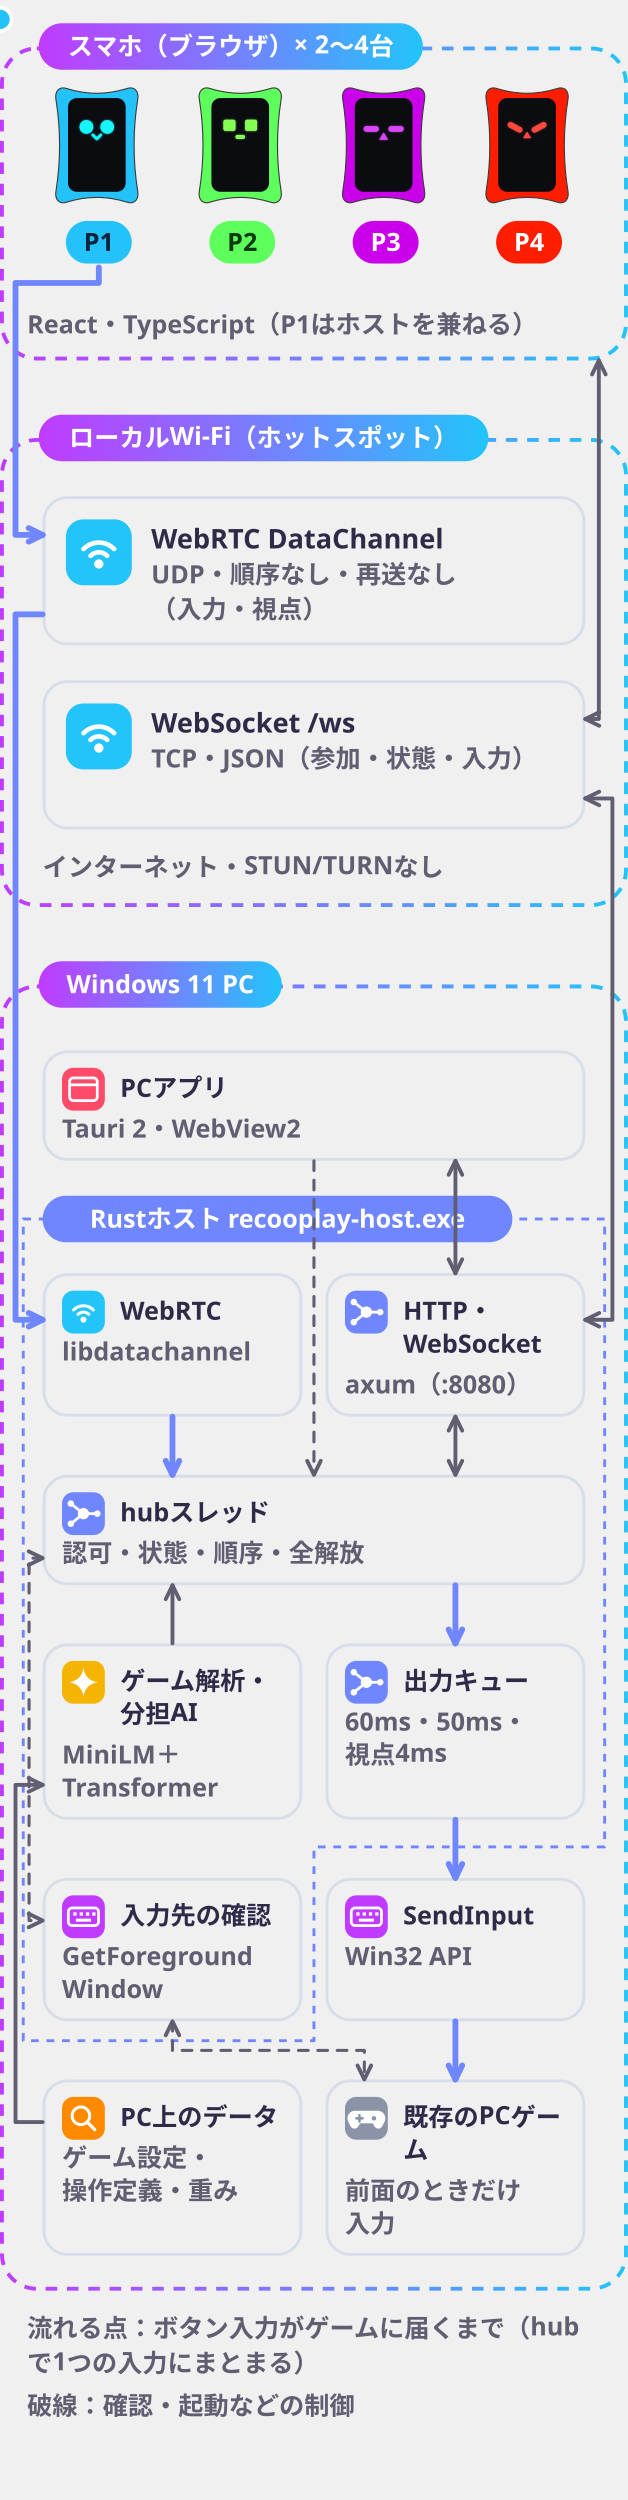
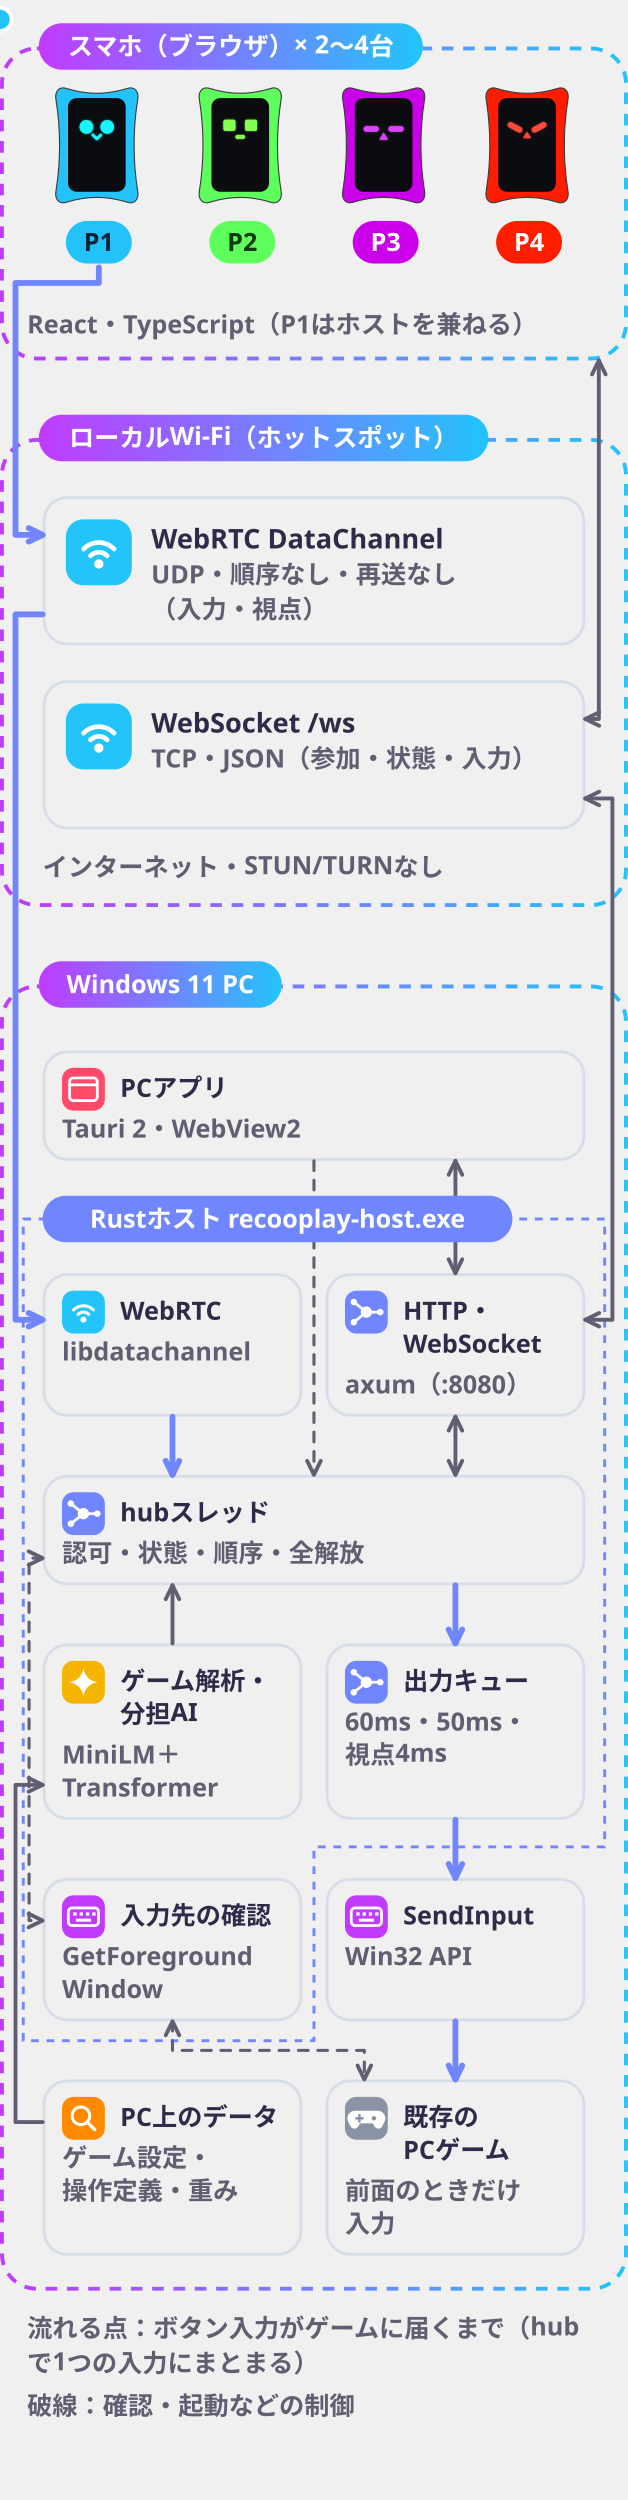
<svg xmlns="http://www.w3.org/2000/svg" viewBox="0 0 324 1290" width="324" height="1290" role="img">
  <defs>
    <filter id="glow" x="-30%" y="-30%" width="160%" height="160%">
      <feGaussianBlur stdDeviation="1.6" result="b" />
      <feMerge>
        <feMergeNode in="b" />
        <feMergeNode in="SourceGraphic" />
      </feMerge>
    </filter>
    <linearGradient id="brand" x1="0" y1="0" x2="1" y2="0">
      <stop offset="0" stop-color="#C03BFF" />
      <stop offset=".55" stop-color="#6F86FF" />
      <stop offset="1" stop-color="#22C4FA" />
    </linearGradient>
    <linearGradient id="bg" x1="0" y1="0" x2="1" y2="1">
      <stop offset="0" stop-color="#E8FAFF" />
      <stop offset="1" stop-color="#FFF5DC" />
    </linearGradient>
    <style>
.jp{font-family:'Hiragino Sans','Hiragino Kaku Gothic ProN','Yu Gothic UI','Yu Gothic','Meiryo','Noto Sans JP','Noto Sans CJK JP',sans-serif}
.disp{font-family:Impact,Haettenschweiler,'Anton','Arial Narrow Bold','Arial Black',sans-serif}
.gh{font-family:-apple-system,BlinkMacSystemFont,'Segoe UI','Noto Sans',Helvetica,Arial,sans-serif}
.rnd{font-family:RcRounded,'Hiragino Maru Gothic ProN','Yu Gothic UI','Noto Sans JP',sans-serif}
.hand{font-family:RcHand,'Hiragino Maru Gothic ProN','Yu Gothic UI','Noto Sans JP',sans-serif}
.mono{font-family:ui-monospace,SFMono-Regular,'Cascadia Mono',Consolas,'Liberation Mono',monospace}

@keyframes bob{0%,100%{transform:translateY(0)}50%{transform:translateY(-5px)}}
@keyframes blink{0%,90%,100%{transform:scaleY(1)}94%{transform:scaleY(.12)}}
@keyframes flow{to{stroke-dashoffset:-28}}
@keyframes pulse{0%,100%{opacity:.55}50%{opacity:1}}
.bob{animation:bob 2.6s ease-in-out infinite}
.eyes{transform-box:fill-box;transform-origin:center;animation:blink 4.8s infinite}
.flow{stroke-dasharray:6 8;animation:flow 1.1s linear infinite}
.pulse{animation:pulse 2.4s ease-in-out infinite}
@media (prefers-reduced-motion:reduce){.bob,.eyes,.flow,.pulse{animation:none}}
@media (prefers-reduced-motion:reduce){.pk{display:none}}</style>
  </defs>
  <g transform="translate(0 10)">
    <rect x="1" y="499" width="322" height="672" rx="18" fill="none" stroke="url(#brand)" stroke-width="2" stroke-dasharray="6 5" />
    <rect x="20" y="486" width="125.4" height="24" rx="12" fill="url(#brand)" />
    <text x="82.7" y="502.5" class="gh" font-size="13" font-weight="700" fill="#FFFFFF" text-anchor="middle">Windows 11 PC</text>
    <path d="M12.0 619.0L312.0 619.0L312.0 943.0L162.0 943.0L162.0 1043.0L12.0 1043.0Z" fill="none" stroke="#6F86FF" stroke-width="1.5" stroke-dasharray="4 4" stroke-linejoin="round" />
-     <rect x="22" y="607" width="242.4" height="24" rx="12" fill="#6F86FF" />
-     <text x="143.2" y="623.5" class="gh" font-size="13" font-weight="700" fill="#FFFFFF" text-anchor="middle">Rustホスト recooplay-host.exe</text>
    <rect x="1" y="15" width="322" height="160" rx="18" fill="none" stroke="url(#brand)" stroke-width="2" stroke-dasharray="6 5" />
    <rect x="20" y="2" width="198.2" height="24" rx="12" fill="url(#brand)" />
    <text x="119.1" y="18.5" class="gh" font-size="13" font-weight="700" fill="#FFFFFF" text-anchor="middle">スマホ（ブラウザ）× 2〜4台</text>
    <g transform="translate(29.3 34.0) scale(0.4133)">
      <g>
        <path d="M12 4C38 12 62 12 88 4C97 1 103 8 101 18C95 55 95 95 101 132C103 142 97 149 88 146C62 138 38 138 12 146C3 149-3 142-1 132C5 95 5 55-1 18C-3 8 3 1 12 4Z" fill="#24C2FA" stroke="#3A3A3A" stroke-width="1.4" />
        <rect x="14" y="16" width="72" height="117" rx="11" fill="#0B0C10" />
        <g filter="url(#glow)" transform="translate(0 6)">
          <g>
            <circle cx="37" cy="46" r="8.5" fill="#19F6FF" />
            <circle cx="63" cy="46" r="8.5" fill="#19F6FF" />
          </g>
          <path d="M45 56l5 5 5-5" fill="none" stroke="#19F6FF" stroke-width="3.4" stroke-linecap="round" stroke-linejoin="round" />
        </g>
      </g>
    </g>
    <rect x="34.0" y="104" width="34" height="22" rx="11" fill="#24C2FA" />
    <text x="51.0" y="119.5" class="gh" font-size="13" font-weight="700" fill="#06243A" text-anchor="middle">P1</text>
    <g transform="translate(103.3 34.0) scale(0.4133)">
      <g>
        <path d="M12 4C38 12 62 12 88 4C97 1 103 8 101 18C95 55 95 95 101 132C103 142 97 149 88 146C62 138 38 138 12 146C3 149-3 142-1 132C5 95 5 55-1 18C-3 8 3 1 12 4Z" fill="#5EFF5D" stroke="#3A3A3A" stroke-width="1.4" />
        <rect x="14" y="16" width="72" height="117" rx="11" fill="#0B0C10" />
        <g filter="url(#glow)" transform="translate(0 6)">
          <g>
            <rect x="29" y="37" width="15" height="14" rx="2.5" fill="#86FF55" />
            <rect x="56" y="37" width="15" height="14" rx="2.5" fill="#86FF55" />
          </g>
          <rect x="44" y="56" width="12" height="5" rx="2.5" fill="#86FF55" />
        </g>
      </g>
    </g>
    <rect x="108.0" y="104" width="34" height="22" rx="11" fill="#5EFF5D" />
    <text x="125.0" y="119.5" class="gh" font-size="13" font-weight="700" fill="#0C3A0C" text-anchor="middle">P2</text>
    <g transform="translate(177.3 34.0) scale(0.4133)">
      <g>
        <path d="M12 4C38 12 62 12 88 4C97 1 103 8 101 18C95 55 95 95 101 132C103 142 97 149 88 146C62 138 38 138 12 146C3 149-3 142-1 132C5 95 5 55-1 18C-3 8 3 1 12 4Z" fill="#CB00EA" stroke="#3A3A3A" stroke-width="1.4" />
        <rect x="14" y="16" width="72" height="117" rx="11" fill="#0B0C10" />
        <g filter="url(#glow)" transform="translate(0 6)">
          <g>
            <rect x="25" y="45" width="19" height="7" rx="3.5" fill="#DC45FF" />
            <rect x="56" y="45" width="19" height="7" rx="3.5" fill="#DC45FF" />
          </g>
          <path d="M50 53l-5.5 9h11z" fill="#DC45FF" />
        </g>
      </g>
    </g>
    <rect x="182.0" y="104" width="34" height="22" rx="11" fill="#CB00EA" />
    <text x="199.0" y="119.5" class="gh" font-size="13" font-weight="700" fill="#FFFFFF" text-anchor="middle">P3</text>
    <g transform="translate(251.3 34.0) scale(0.4133)">
      <g>
        <path d="M12 4C38 12 62 12 88 4C97 1 103 8 101 18C95 55 95 95 101 132C103 142 97 149 88 146C62 138 38 138 12 146C3 149-3 142-1 132C5 95 5 55-1 18C-3 8 3 1 12 4Z" fill="#FF1D00" stroke="#3A3A3A" stroke-width="1.4" />
        <rect x="14" y="16" width="72" height="117" rx="11" fill="#0B0C10" />
        <g filter="url(#glow)" transform="translate(0 6)">
          <g>
            <rect x="25" y="43" width="20" height="7" rx="3.5" fill="#FF4A3D" transform="rotate(28 35 46.5)" />
            <rect x="55" y="43" width="20" height="7" rx="3.5" fill="#FF4A3D" transform="rotate(-28 65 46.5)" />
          </g>
          <path d="M50 52l-5 8h10z" fill="#FF4A3D" />
        </g>
      </g>
    </g>
    <rect x="256.0" y="104" width="34" height="22" rx="11" fill="#FF1D00" />
    <text x="273.0" y="119.5" class="gh" font-size="13" font-weight="700" fill="#FFFFFF" text-anchor="middle">P4</text>
    <text x="14" y="162" class="gh" font-size="13" font-weight="600" fill="#625E72" text-anchor="start">React・TypeScript（P1はホストを兼ねる）</text>
    <rect x="1" y="217" width="322" height="240" rx="18" fill="none" stroke="url(#brand)" stroke-width="2" stroke-dasharray="6 5" />
    <rect x="20" y="204" width="232.0" height="24" rx="12" fill="url(#brand)" />
    <text x="136.0" y="220.5" class="gh" font-size="13" font-weight="700" fill="#FFFFFF" text-anchor="middle">ローカルWi-Fi（ホットスポット）</text>
    <rect x="22.75" y="246.75" width="278.5" height="75.5" rx="12" fill="none" stroke="#D8DEE8" stroke-width="1.5" />
    <rect x="34" y="258" width="34" height="34" rx="9" fill="#22C4FA" />
    <circle cx="51" cy="281" r="2.4" fill="#FFFFFF" />
    <path d="M46.7 276.8A6 6 0 0 1 55.3 276.8" fill="none" stroke="#FFFFFF" stroke-width="2.4" stroke-linecap="round" />
    <path d="M43.1 273.3A11 11 0 0 1 58.9 273.3" fill="none" stroke="#FFFFFF" stroke-width="2.4" stroke-linecap="round" />
    <text x="78" y="273" class="gh" font-size="14" font-weight="700" fill="#2E2B48" text-anchor="start">WebRTC DataChannel</text>
    <text x="78" y="291" class="gh" font-size="13" font-weight="600" fill="#625E72" text-anchor="start">UDP・順序なし・再送なし</text>
    <text x="78" y="309" class="gh" font-size="13" font-weight="600" fill="#625E72" text-anchor="start">（入力・視点）</text>
    <rect x="22.75" y="341.75" width="278.5" height="75.5" rx="12" fill="none" stroke="#D8DEE8" stroke-width="1.5" />
    <rect x="34" y="353" width="34" height="34" rx="9" fill="#22C4FA" />
    <circle cx="51" cy="376" r="2.4" fill="#FFFFFF" />
    <path d="M46.7 371.8A6 6 0 0 1 55.3 371.8" fill="none" stroke="#FFFFFF" stroke-width="2.4" stroke-linecap="round" />
    <path d="M43.1 368.3A11 11 0 0 1 58.9 368.3" fill="none" stroke="#FFFFFF" stroke-width="2.4" stroke-linecap="round" />
    <text x="78" y="368" class="gh" font-size="14" font-weight="700" fill="#2E2B48" text-anchor="start">WebSocket /ws</text>
    <text x="78" y="386" class="gh" font-size="13" font-weight="600" fill="#625E72" text-anchor="start">TCP・JSON（参加・状態・入力）</text>
    <text x="22" y="442" class="gh" font-size="13" font-weight="600" fill="#625E72" text-anchor="start">インターネット・STUN/TURNなし</text>
    <rect x="22.75" y="532.75" width="278.5" height="55.5" rx="12" fill="none" stroke="#D8DEE8" stroke-width="1.5" />
    <g transform="translate(32 541) scale(.65)">
      <rect x="0" y="0" width="34" height="34" rx="9" fill="#FF4A6A" />
      <rect x="6" y="8" width="22" height="18" rx="3" fill="none" stroke="#FFFFFF" stroke-width="2.2" />
      <path d="M6 13.5h22" stroke="#FFFFFF" stroke-width="2.2" />
    </g>
    <text x="62" y="556" class="gh" font-size="13" font-weight="700" fill="#2E2B48" text-anchor="start">PCアプリ</text>
    <text x="32" y="577" class="gh" font-size="13" font-weight="600" fill="#625E72" text-anchor="start">Tauri 2・WebView2</text>
    <rect x="22.75" y="647.75" width="132.5" height="72.5" rx="12" fill="none" stroke="#D8DEE8" stroke-width="1.5" />
    <g transform="translate(32 656) scale(.65)">
      <rect x="0" y="0" width="34" height="34" rx="9" fill="#22C4FA" />
      <circle cx="17" cy="23" r="2.4" fill="#FFFFFF" />
      <path d="M12.7 18.8A6 6 0 0 1 21.3 18.8" fill="none" stroke="#FFFFFF" stroke-width="2.4" stroke-linecap="round" />
      <path d="M9.1 15.3A11 11 0 0 1 24.9 15.3" fill="none" stroke="#FFFFFF" stroke-width="2.4" stroke-linecap="round" />
    </g>
    <text x="62" y="671" class="gh" font-size="13" font-weight="700" fill="#2E2B48" text-anchor="start">WebRTC</text>
    <text x="32" y="692" class="gh" font-size="13" font-weight="600" fill="#625E72" text-anchor="start">libdatachannel</text>
    <rect x="168.75" y="647.75" width="132.5" height="72.5" rx="12" fill="none" stroke="#D8DEE8" stroke-width="1.5" />
    <g transform="translate(178.0 656) scale(.65)">
      <rect x="0" y="0" width="34" height="34" rx="9" fill="#6F86FF" />
      <circle cx="17" cy="17" r="4.5" fill="#FFFFFF" />
      <path d="M7 9L17 17" stroke="#FFFFFF" stroke-width="2.2" stroke-linecap="round" />
      <circle cx="7" cy="9" r="2.6" fill="#FFFFFF" />
      <path d="M7 25L17 17" stroke="#FFFFFF" stroke-width="2.2" stroke-linecap="round" />
      <circle cx="7" cy="25" r="2.6" fill="#FFFFFF" />
      <path d="M28 17L17 17" stroke="#FFFFFF" stroke-width="2.2" stroke-linecap="round" />
      <circle cx="28" cy="17" r="2.6" fill="#FFFFFF" />
    </g>
    <text x="208.0" y="671" class="gh" font-size="13" font-weight="700" fill="#2E2B48" text-anchor="start">HTTP・</text>
    <text x="208.0" y="688" class="gh" font-size="13" font-weight="700" fill="#2E2B48" text-anchor="start">WebSocket</text>
    <text x="178.0" y="709" class="gh" font-size="13" font-weight="600" fill="#625E72" text-anchor="start">axum（:8080）</text>
    <rect x="22.75" y="751.75" width="278.5" height="55.5" rx="12" fill="none" stroke="#D8DEE8" stroke-width="1.5" />
    <g transform="translate(32 760) scale(.65)">
      <rect x="0" y="0" width="34" height="34" rx="9" fill="#6F86FF" />
      <circle cx="17" cy="17" r="4.5" fill="#FFFFFF" />
      <path d="M7 9L17 17" stroke="#FFFFFF" stroke-width="2.2" stroke-linecap="round" />
      <circle cx="7" cy="9" r="2.6" fill="#FFFFFF" />
      <path d="M7 25L17 17" stroke="#FFFFFF" stroke-width="2.2" stroke-linecap="round" />
      <circle cx="7" cy="25" r="2.6" fill="#FFFFFF" />
      <path d="M28 17L17 17" stroke="#FFFFFF" stroke-width="2.2" stroke-linecap="round" />
      <circle cx="28" cy="17" r="2.6" fill="#FFFFFF" />
    </g>
    <text x="62" y="775" class="gh" font-size="13" font-weight="700" fill="#2E2B48" text-anchor="start">hubスレッド</text>
    <text x="32" y="796" class="gh" font-size="13" font-weight="600" fill="#625E72" text-anchor="start">認可・状態・順序・全解放</text>
    <rect x="22.75" y="838.75" width="132.5" height="89.5" rx="12" fill="none" stroke="#D8DEE8" stroke-width="1.5" />
    <g transform="translate(32 847) scale(.65)">
      <rect x="0" y="0" width="34" height="34" rx="9" fill="#F5B400" />
      <path d="M0-7Q1-1 7 0Q1 1 0 7Q-1 1-7 0Q-1-1 0-7Z" transform="translate(17 17) scale(1.6)" fill="#FFFFFF" />
    </g>
    <text x="62" y="862" class="gh" font-size="13" font-weight="700" fill="#2E2B48" text-anchor="start">ゲーム解析・</text>
    <text x="62" y="879" class="gh" font-size="13" font-weight="700" fill="#2E2B48" text-anchor="start">分担AI</text>
    <text x="32" y="900" class="gh" font-size="13" font-weight="600" fill="#625E72" text-anchor="start">MiniLM＋</text>
    <text x="32" y="917" class="gh" font-size="13" font-weight="600" fill="#625E72" text-anchor="start">Transformer</text>
    <rect x="168.75" y="838.75" width="132.5" height="89.5" rx="12" fill="none" stroke="#D8DEE8" stroke-width="1.5" />
    <g transform="translate(178.0 847) scale(.65)">
      <rect x="0" y="0" width="34" height="34" rx="9" fill="#6F86FF" />
      <circle cx="17" cy="17" r="4.5" fill="#FFFFFF" />
      <path d="M7 9L17 17" stroke="#FFFFFF" stroke-width="2.2" stroke-linecap="round" />
      <circle cx="7" cy="9" r="2.6" fill="#FFFFFF" />
      <path d="M7 25L17 17" stroke="#FFFFFF" stroke-width="2.2" stroke-linecap="round" />
      <circle cx="7" cy="25" r="2.6" fill="#FFFFFF" />
      <path d="M28 17L17 17" stroke="#FFFFFF" stroke-width="2.2" stroke-linecap="round" />
      <circle cx="28" cy="17" r="2.6" fill="#FFFFFF" />
    </g>
    <text x="208.0" y="862" class="gh" font-size="13" font-weight="700" fill="#2E2B48" text-anchor="start">出力キュー</text>
    <text x="178.0" y="883" class="gh" font-size="13" font-weight="600" fill="#625E72" text-anchor="start">60ms・50ms・</text>
    <text x="178.0" y="900" class="gh" font-size="13" font-weight="600" fill="#625E72" text-anchor="start">視点4ms</text>
    <rect x="22.75" y="959.75" width="132.5" height="72.5" rx="12" fill="none" stroke="#D8DEE8" stroke-width="1.5" />
    <g transform="translate(32 968) scale(.65)">
      <rect x="0" y="0" width="34" height="34" rx="9" fill="#C03BFF" />
      <rect x="5" y="10" width="24" height="14" rx="3" fill="none" stroke="#FFFFFF" stroke-width="2.2" />
      <rect x="9" y="13.5" width="2.6" height="2.6" fill="#FFFFFF" />
      <rect x="14" y="13.5" width="2.6" height="2.6" fill="#FFFFFF" />
      <rect x="19" y="13.5" width="2.6" height="2.6" fill="#FFFFFF" />
      <rect x="24" y="13.5" width="2.6" height="2.6" fill="#FFFFFF" />
      <rect x="11" y="18.5" width="12" height="2.4" fill="#FFFFFF" />
    </g>
    <text x="62" y="983" class="gh" font-size="13" font-weight="700" fill="#2E2B48" text-anchor="start">入力先の確認</text>
    <text x="32" y="1004" class="gh" font-size="13" font-weight="600" fill="#625E72" text-anchor="start">GetForeground</text>
    <text x="32" y="1021" class="gh" font-size="13" font-weight="600" fill="#625E72" text-anchor="start">Window</text>
    <rect x="168.75" y="959.75" width="132.5" height="72.5" rx="12" fill="none" stroke="#D8DEE8" stroke-width="1.5" />
    <g transform="translate(178.0 968) scale(.65)">
      <rect x="0" y="0" width="34" height="34" rx="9" fill="#C03BFF" />
      <rect x="5" y="10" width="24" height="14" rx="3" fill="none" stroke="#FFFFFF" stroke-width="2.2" />
      <rect x="9" y="13.5" width="2.6" height="2.6" fill="#FFFFFF" />
      <rect x="14" y="13.5" width="2.6" height="2.6" fill="#FFFFFF" />
      <rect x="19" y="13.5" width="2.6" height="2.6" fill="#FFFFFF" />
      <rect x="24" y="13.5" width="2.6" height="2.6" fill="#FFFFFF" />
      <rect x="11" y="18.5" width="12" height="2.4" fill="#FFFFFF" />
    </g>
    <text x="208.0" y="983" class="gh" font-size="13" font-weight="700" fill="#2E2B48" text-anchor="start">SendInput</text>
    <text x="178.0" y="1004" class="gh" font-size="13" font-weight="600" fill="#625E72" text-anchor="start">Win32 API</text>
    <rect x="22.75" y="1063.75" width="132.5" height="89.5" rx="12" fill="none" stroke="#D8DEE8" stroke-width="1.5" />
    <g transform="translate(32 1072) scale(.65)">
      <rect x="0" y="0" width="34" height="34" rx="9" fill="#FF8A00" />
      <circle cx="15" cy="15" r="7" fill="none" stroke="#FFFFFF" stroke-width="2.4" />
      <path d="M20 20l6 6" stroke="#FFFFFF" stroke-width="2.6" stroke-linecap="round" />
    </g>
    <text x="62" y="1087" class="gh" font-size="13" font-weight="700" fill="#2E2B48" text-anchor="start">PC上のデータ</text>
    <text x="32" y="1108" class="gh" font-size="13" font-weight="600" fill="#625E72" text-anchor="start">ゲーム設定・</text>
    <text x="32" y="1125" class="gh" font-size="13" font-weight="600" fill="#625E72" text-anchor="start">操作定義・重み</text>
    <rect x="168.75" y="1063.75" width="132.5" height="89.5" rx="12" fill="none" stroke="#D8DEE8" stroke-width="1.5" />
    <g transform="translate(178.0 1072) scale(.65)">
      <rect x="0" y="0" width="34" height="34" rx="9" fill="#8B93A7" />
      <path d="M8 11h18a6 6 0 0 1 5.5 8.5l-2 4a3.5 3.5 0 0 1-6 0l-1.5-2.5h-10l-1.5 2.5a3.5 3.5 0 0 1-6 0l-2-4A6 6 0 0 1 8 11z" fill="#FFFFFF" />
      <path d="M9 17h5M11.5 14.5v5" stroke="#8B93A7" stroke-width="2" stroke-linecap="round" />
      <circle cx="23" cy="17" r="1.8" fill="#8B93A7" />
    </g>
-     <text x="208.0" y="1087" class="gh" font-size="13" font-weight="700" fill="#2E2B48" text-anchor="start">既存のPCゲー</text>
-     <text x="208.0" y="1104" class="gh" font-size="13" font-weight="700" fill="#2E2B48" text-anchor="start">ム</text>
+     <text x="208.0" y="1087" class="gh" font-size="13" font-weight="700" fill="#2E2B48" text-anchor="start">既存の</text>
+     <text x="208.0" y="1104" class="gh" font-size="13" font-weight="700" fill="#2E2B48" text-anchor="start">PCゲーム</text>
    <text x="178.0" y="1125" class="gh" font-size="13" font-weight="600" fill="#625E72" text-anchor="start">前面のときだけ</text>
    <text x="178.0" y="1142" class="gh" font-size="13" font-weight="600" fill="#625E72" text-anchor="start">入力</text>
    <path d="M51.0 128.0L51.0 136.0L8.0 136.0L8.0 266.0L22.0 266.0" fill="none" stroke="#6F86FF" stroke-width="3" stroke-linecap="round" stroke-linejoin="round" />
    <path d="M14.8 269.5L22.0 266.0L14.8 262.5" fill="none" stroke="#6F86FF" stroke-width="3" stroke-linecap="round" stroke-linejoin="round" />
    <path d="M309.0 176.0L309.0 361.0L302.0 361.0" fill="none" stroke="#625E72" stroke-width="2" stroke-linecap="round" stroke-linejoin="round" />
    <path d="M309.2 357.5L302.0 361.0L309.2 364.5" fill="none" stroke="#625E72" stroke-width="2" stroke-linecap="round" stroke-linejoin="round" />
    <path d="M312.5 183.2L309.0 176.0L305.5 183.2" fill="none" stroke="#625E72" stroke-width="2" stroke-linecap="round" stroke-linejoin="round" />
    <path d="M22.0 307.0L8.0 307.0L8.0 671.0L22.0 671.0" fill="none" stroke="#6F86FF" stroke-width="3" stroke-linecap="round" stroke-linejoin="round" />
    <path d="M14.8 674.5L22.0 671.0L14.8 667.5" fill="none" stroke="#6F86FF" stroke-width="3" stroke-linecap="round" stroke-linejoin="round" />
    <path d="M302.0 402.0L316.0 402.0L316.0 671.0L302.0 671.0" fill="none" stroke="#625E72" stroke-width="2" stroke-linecap="round" stroke-linejoin="round" />
    <path d="M309.2 667.5L302.0 671.0L309.2 674.5" fill="none" stroke="#625E72" stroke-width="2" stroke-linecap="round" stroke-linejoin="round" />
    <path d="M309.2 398.5L302.0 402.0L309.2 405.5" fill="none" stroke="#625E72" stroke-width="2" stroke-linecap="round" stroke-linejoin="round" />
    <path d="M235.0 589.0L235.0 647.0" fill="none" stroke="#625E72" stroke-width="2" stroke-linecap="round" stroke-linejoin="round" />
    <path d="M231.5 639.8L235.0 647.0L238.5 639.8" fill="none" stroke="#625E72" stroke-width="2" stroke-linecap="round" stroke-linejoin="round" />
    <path d="M238.5 596.2L235.0 589.0L231.5 596.2" fill="none" stroke="#625E72" stroke-width="2" stroke-linecap="round" stroke-linejoin="round" />
    <path d="M162.0 589.0L162.0 751.0" fill="none" stroke="#625E72" stroke-width="1.6" stroke-dasharray="5 5" stroke-linecap="round" stroke-linejoin="round" />
    <path d="M158.5 743.8L162.0 751.0L165.5 743.8" fill="none" stroke="#625E72" stroke-width="2" stroke-linecap="round" stroke-linejoin="round" />
    <path d="M89.0 721.0L89.0 751.0" fill="none" stroke="#6F86FF" stroke-width="3" stroke-linecap="round" stroke-linejoin="round" />
    <path d="M85.5 743.8L89.0 751.0L92.5 743.8" fill="none" stroke="#6F86FF" stroke-width="3" stroke-linecap="round" stroke-linejoin="round" />
    <path d="M235.0 721.0L235.0 751.0" fill="none" stroke="#625E72" stroke-width="2" stroke-linecap="round" stroke-linejoin="round" />
    <path d="M231.5 743.8L235.0 751.0L238.5 743.8" fill="none" stroke="#625E72" stroke-width="2" stroke-linecap="round" stroke-linejoin="round" />
    <path d="M238.5 728.2L235.0 721.0L231.5 728.2" fill="none" stroke="#625E72" stroke-width="2" stroke-linecap="round" stroke-linejoin="round" />
    <path d="M89.0 838.0L89.0 808.0" fill="none" stroke="#625E72" stroke-width="2" stroke-linecap="round" stroke-linejoin="round" />
    <path d="M92.5 815.2L89.0 808.0L85.5 815.2" fill="none" stroke="#625E72" stroke-width="2" stroke-linecap="round" stroke-linejoin="round" />
    <path d="M235.0 808.0L235.0 838.0" fill="none" stroke="#6F86FF" stroke-width="3" stroke-linecap="round" stroke-linejoin="round" />
    <path d="M231.5 830.8L235.0 838.0L238.5 830.8" fill="none" stroke="#6F86FF" stroke-width="3" stroke-linecap="round" stroke-linejoin="round" />
    <path d="M235.0 929.0L235.0 959.0" fill="none" stroke="#6F86FF" stroke-width="3" stroke-linecap="round" stroke-linejoin="round" />
    <path d="M231.5 951.8L235.0 959.0L238.5 951.8" fill="none" stroke="#6F86FF" stroke-width="3" stroke-linecap="round" stroke-linejoin="round" />
    <path d="M235.0 1033.0L235.0 1063.0" fill="none" stroke="#6F86FF" stroke-width="3" stroke-linecap="round" stroke-linejoin="round" />
    <path d="M231.5 1055.8L235.0 1063.0L238.5 1055.8" fill="none" stroke="#6F86FF" stroke-width="3" stroke-linecap="round" stroke-linejoin="round" />
    <path d="M22.0 794.0L15.0 794.0L15.0 981.0L22.0 981.0" fill="none" stroke="#625E72" stroke-width="1.6" stroke-dasharray="5 5" stroke-linecap="round" stroke-linejoin="round" />
    <path d="M14.8 984.5L22.0 981.0L14.8 977.5" fill="none" stroke="#625E72" stroke-width="2" stroke-linecap="round" stroke-linejoin="round" />
    <path d="M14.8 797.5L22.0 794.0L14.8 790.5" fill="none" stroke="#625E72" stroke-width="2" stroke-linecap="round" stroke-linejoin="round" />
    <path d="M89.0 1033.0L89.0 1048.0L188.0 1048.0L188.0 1063.0" fill="none" stroke="#625E72" stroke-width="1.6" stroke-dasharray="5 5" stroke-linecap="round" stroke-linejoin="round" />
    <path d="M184.5 1055.8L188.0 1063.0L191.5 1055.8" fill="none" stroke="#625E72" stroke-width="2" stroke-linecap="round" stroke-linejoin="round" />
    <path d="M92.5 1040.2L89.0 1033.0L85.5 1040.2" fill="none" stroke="#625E72" stroke-width="2" stroke-linecap="round" stroke-linejoin="round" />
    <path d="M22.0 1085.0L8.0 1085.0L8.0 911.0L22.0 911.0" fill="none" stroke="#625E72" stroke-width="2" stroke-linecap="round" stroke-linejoin="round" />
    <path d="M14.8 914.5L22.0 911.0L14.8 907.5" fill="none" stroke="#625E72" stroke-width="2" stroke-linecap="round" stroke-linejoin="round" />
    <text x="14" y="1196" class="gh" font-size="13" font-weight="600" fill="#625E72" text-anchor="start">流れる点：ボタン入力がゲームに届くまで（hub</text>
    <text x="14" y="1214" class="gh" font-size="13" font-weight="600" fill="#625E72" text-anchor="start">で1つの入力にまとまる）</text>
    <text x="14" y="1236" class="gh" font-size="13" font-weight="600" fill="#625E72" text-anchor="start">破線：確認・起動などの制御</text>
+     <rect x="22" y="607" width="242.4" height="24" rx="12" fill="#6F86FF" />
+     <text x="143.2" y="623.5" class="gh" font-size="13" font-weight="700" fill="#FFFFFF" text-anchor="middle">Rustホスト recooplay-host.exe</text>
    <g class="pk">
      <circle r="6" fill="#24C2FA" stroke="#FFFFFF" stroke-width="2">
        <animateMotion dur="7.0s" repeatCount="indefinite" calcMode="paced" path="M51.0 128.0L51.0 136.0L8.0 136.0L8.0 266.0L22.0 266.0L34.0 266.0L34.0 307.0L22.0 307.0L8.0 307.0L8.0 671.0L22.0 671.0L89.0 721.0L89.0 751.0L235.0 808.0L235.0 838.0L235.0 929.0L235.0 959.0L235.0 1033.0L235.0 1063.0L235.0 1108.5" />
        <animate attributeName="opacity" dur="7.0s" repeatCount="indefinite" values="1;1;1;0;0;1;1;0;0;1;1;0;0;1;1;0;0;1;1;0;0;1;1;0;0;0" keyTimes="0;0.004;0.155;0.164;0.209;0.217;0.529;0.537;0.598;0.606;0.622;0.63;0.75;0.758;0.775;0.783;0.849;0.857;0.874;0.882;0.934;0.942;0.959;0.967;0.996;1" />
        <animate attributeName="fill" dur="7.0s" repeatCount="indefinite" calcMode="discrete" values="#24C2FA;#C03BFF" keyTimes="0;0.626" />
      </circle>
    </g>
  </g>
</svg>
